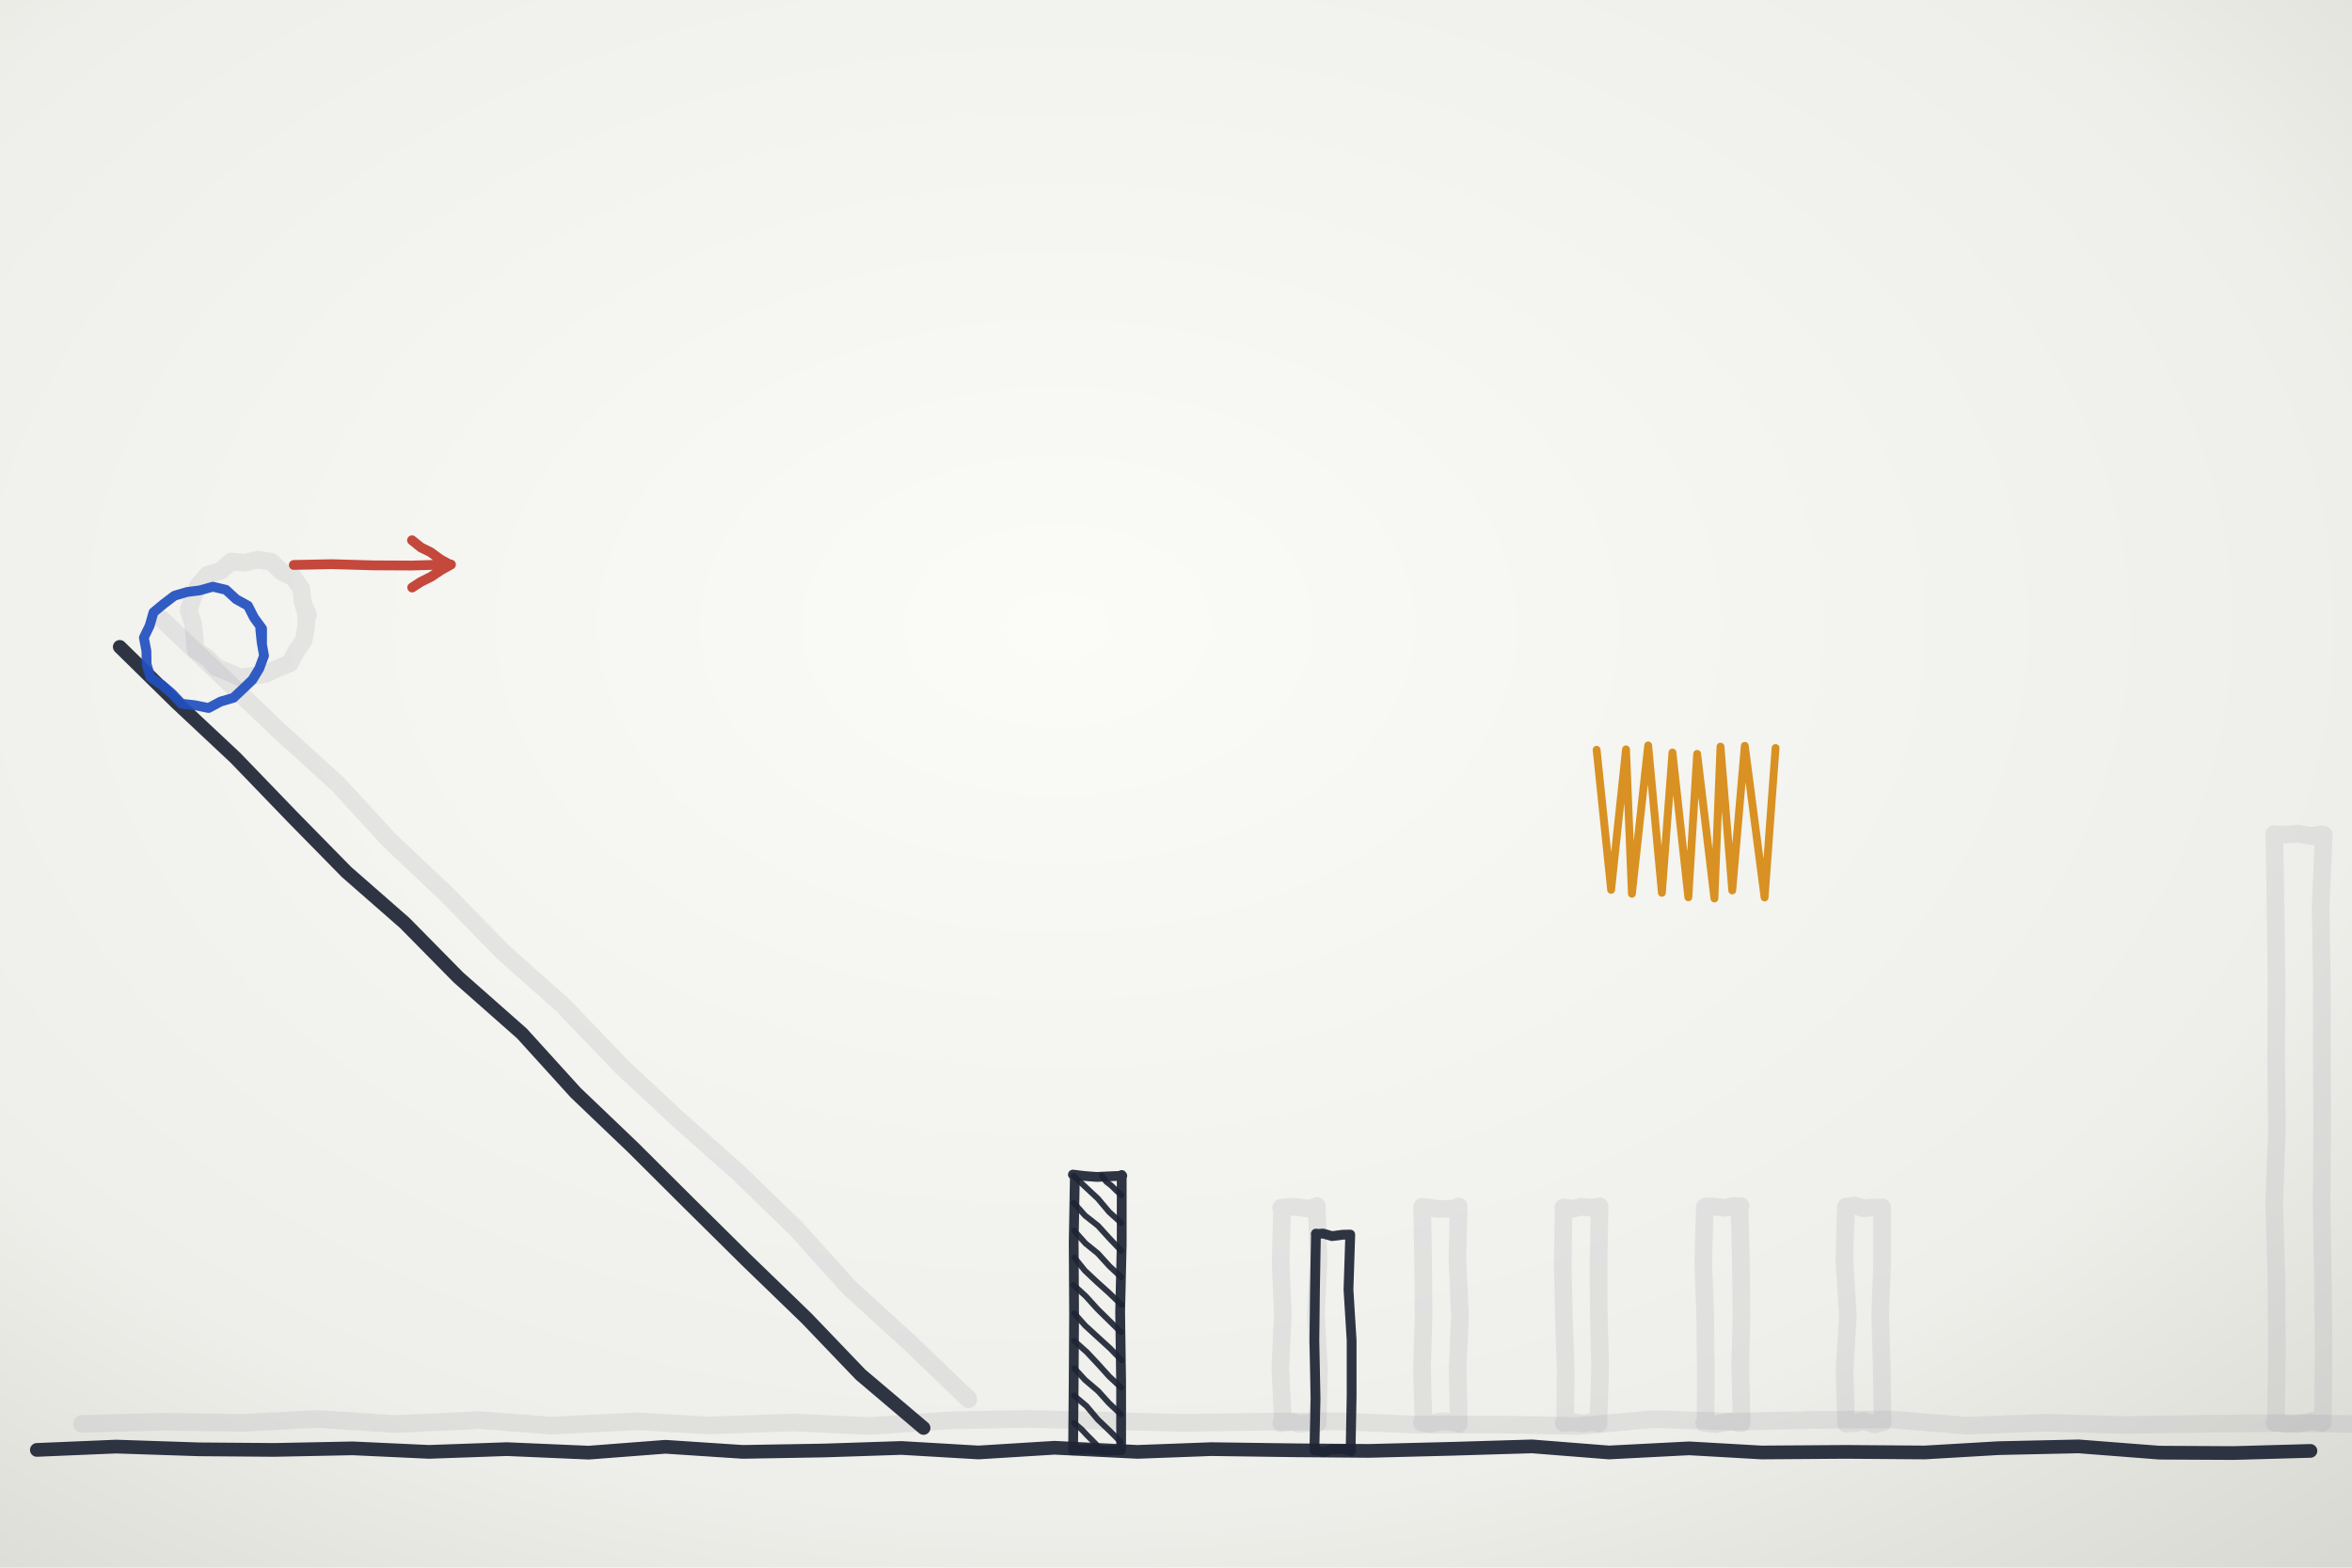
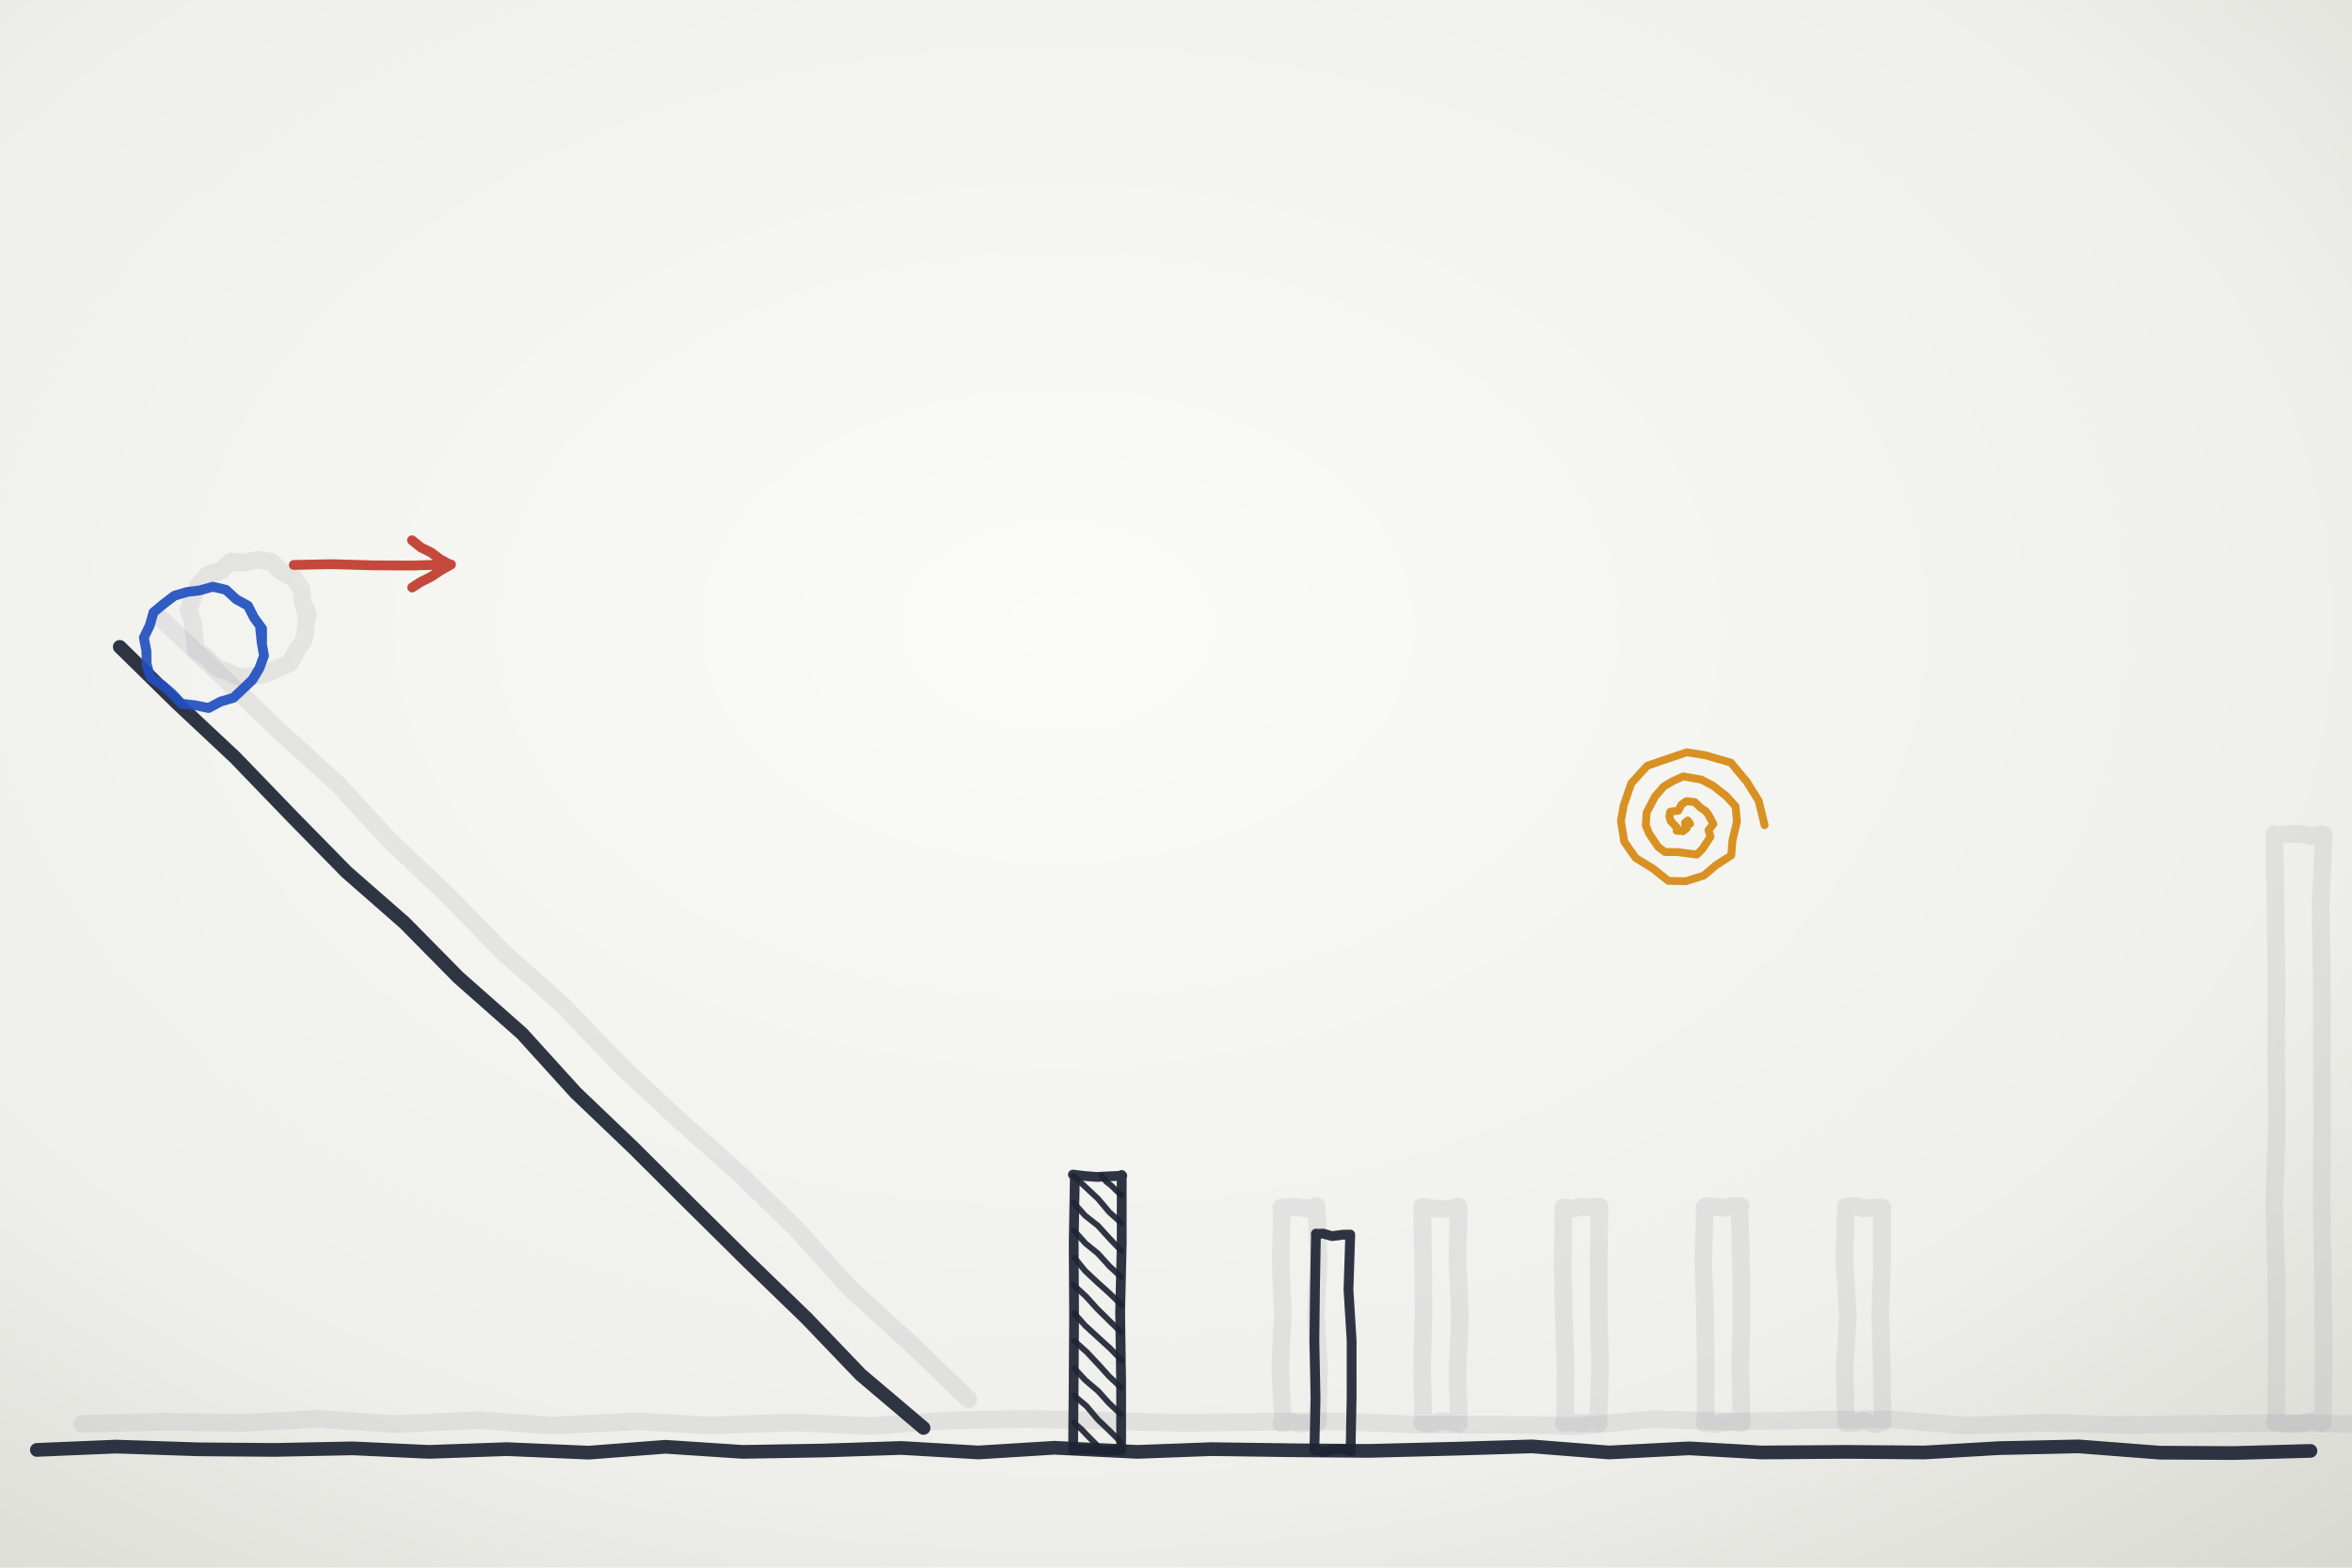
<svg xmlns="http://www.w3.org/2000/svg" viewBox="0 0 1200 800" width="1200" height="800">
  <defs>
    <radialGradient id="board" cx="45%" cy="40%" r="80%">
      <stop offset="0" stop-color="#fbfbf8" />
      <stop offset="0.7" stop-color="#eeeeea" />
      <stop offset="1" stop-color="#d9d9d3" />
    </radialGradient>
  </defs>
  <rect width="1200" height="800" fill="url(#board)" />
  <g transform="translate(23 -14)">
    <path data-ghost="floor" d="M18.8,740.6 L60.5,739.5 L100.7,740.1 L139.1,738.1 L178.3,740.7 L221.8,738.7 L258.3,741.5 L302.0,739.3 L338.7,741.4 L381.8,739.9 L421.0,741.7 L461.9,738.8 L501.1,738.1 L539.2,739.0 L580.4,740.1 L621.8,739.5 L659.6,739.3 L699.8,741.0 L741.4,740.9 L782.0,741.7 L820.7,738.2 L861.8,739.5 L901.9,738.6 L941.0,738.3 L980.2,741.5 L1021.4,740.0 L1060.5,741.2 L1099.0,740.6 L1140.0,740.2 L1180.8,740.7" fill="none" stroke="#8a8f99" stroke-width="9" stroke-linecap="round" stroke-linejoin="round" opacity="0.16" />
  </g>
  <g transform="translate(23 -14)">
    <path data-ghost="ramp" d="M59.6,330.0 L90.6,359.4 L118.6,386.2 L149.1,413.9 L175.7,442.8 L204.7,470.2 L233.8,500.0 L264.3,527.1 L293.8,557.9 L322.7,584.9 L353.7,612.4 L383.3,641.1 L410.4,671.2 L440.5,698.6 L471.1,728.0" fill="none" stroke="#8a8f99" stroke-width="9" stroke-linecap="round" stroke-linejoin="round" opacity="0.16" />
  </g>
  <g transform="translate(23 -14)">
    <path data-ghost="ball" d="M131.6,321.5 L133.3,327.8 L133.1,334.4 L131.9,340.9 L128.1,346.4 L124.9,352.5 L118.5,355.1 L112.6,357.9 L106.2,358.9 L99.5,359.7 L93.4,357.0 L87.3,354.6 L82.8,349.7 L76.8,345.7 L76.2,338.6 L75.5,332.2 L73.2,325.4 L75.5,318.8 L78.3,312.5 L82.9,307.3 L89.7,305.3 L94.9,300.5 L101.8,301.2 L108.6,299.6 L115.5,300.7 L120.6,305.7 L126.8,308.8 L130.8,314.5 L131.4,321.5 L134.2,327.7" fill="none" stroke="#8a8f99" stroke-width="9" stroke-linecap="round" stroke-linejoin="round" opacity="0.16" />
  </g>
  <g transform="translate(23 -14)">
    <path data-ghost="domino-1" d="M630.6,630.3 L635.2,629.8 L639.0,630.0 L643.6,630.7 L648.7,630.1 M648.8,629.4 L649.7,657.1 L648.4,684.9 L649.9,712.5 L649.3,740.2 M648.5,739.4 L644.1,740.2 L639.3,740.6 L636.3,739.5 L630.7,740.3 M631.6,740.2 L630.2,712.2 L631.5,685.0 L630.4,658.4 L631.1,630.5" fill="none" stroke="#8a8f99" stroke-width="9" stroke-linecap="round" stroke-linejoin="round" opacity="0.16" />
  </g>
  <g transform="translate(23 -14)">
    <path data-ghost="domino-2" d="M703.3,629.8 L707.7,630.5 L711.4,631.0 L717.0,630.8 L720.5,630.5 M721.2,629.6 L720.6,656.8 L721.9,685.8 L720.7,711.8 L721.3,740.6 M720.6,740.2 L716.7,739.7 L713.0,739.2 L706.7,740.6 L702.4,739.9 M703.3,740.2 L702.5,712.6 L703.3,685.5 L703.1,658.2 L702.6,629.8" fill="none" stroke="#8a8f99" stroke-width="9" stroke-linecap="round" stroke-linejoin="round" opacity="0.16" />
  </g>
  <g transform="translate(23 -14)">
    <path data-ghost="domino-3" d="M774.6,630.2 L779.6,630.8 L783.7,629.8 L787.9,630.2 L793.1,629.8 M793.1,629.6 L792.6,658.0 L792.7,684.3 L793.4,711.8 L792.5,739.6 M792.7,740.4 L789.3,739.6 L784.8,740.5 L780.1,739.8 L774.8,740.2 M775.6,740.2 L775.8,712.7 L774.9,685.6 L774.3,658.4 L774.8,630.2" fill="none" stroke="#8a8f99" stroke-width="9" stroke-linecap="round" stroke-linejoin="round" opacity="0.16" />
  </g>
  <g transform="translate(23 -14)">
    <path data-ghost="domino-4" d="M847.3,629.7 L851.2,629.7 L856.8,630.4 L861.3,629.4 L865.1,629.4 M864.5,629.5 L865.2,657.4 L865.5,685.6 L864.9,711.9 L865.6,740.2 M864.9,740.4 L860.7,739.3 L856.1,740.0 L852.4,740.8 L846.5,740.1 M847.2,739.6 L847.3,711.8 L847.0,685.6 L846.0,658.1 L846.8,630.1" fill="none" stroke="#8a8f99" stroke-width="9" stroke-linecap="round" stroke-linejoin="round" opacity="0.16" />
  </g>
  <g transform="translate(23 -14)">
    <path data-ghost="domino-5" d="M919.3,629.7 L923.5,629.2 L927.7,630.6 L932.1,630.2 L936.8,630.4 M937.3,630.2 L937.3,658.1 L936.3,684.8 L937.1,711.7 L937.5,739.4 M937.6,739.8 L933.5,740.9 L927.6,739.0 L923.3,740.4 L918.9,739.6 M918.9,740.5 L918.1,713.2 L919.8,685.5 L918.0,656.7 L918.8,629.8" fill="none" stroke="#8a8f99" stroke-width="9" stroke-linecap="round" stroke-linejoin="round" opacity="0.16" />
  </g>
  <g transform="translate(23 -14)">
    <path data-ghost="wall" d="M1137.5,439.8 L1144.5,439.8 L1149.3,439.4 L1156.6,440.7 L1161.4,439.7 M1162.6,440.0 L1161.0,476.6 L1161.6,514.9 L1161.6,553.0 L1161.8,589.9 L1161.5,628.0 L1162.1,665.2 L1162.5,703.1 L1162.1,739.8 M1161.4,740.1 L1156.8,739.1 L1149.0,740.7 L1144.0,740.7 L1137.5,740.0 M1138.2,740.1 L1138.7,702.8 L1138.4,664.0 L1137.3,628.1 L1138.7,590.3 L1138.3,552.6 L1138.5,514.1 L1138.0,477.4 L1137.4,439.6" fill="none" stroke="#8a8f99" stroke-width="9" stroke-linecap="round" stroke-linejoin="round" opacity="0.16" />
  </g>
  <path data-item="floor" d="M18.8,739.9 L59.2,738.2 L101.4,739.6 L140.1,739.9 L179.9,739.1 L218.9,740.9 L258.6,739.5 L300.4,741.3 L339.5,738.3 L378.9,740.9 L420.4,740.2 L459.9,738.9 L499.2,741.2 L538.0,738.8 L580.3,740.9 L618.1,739.5 L661.5,740.1 L698.4,740.4 L741.8,739.3 L781.6,738.1 L820.9,741.2 L861.8,739.1 L898.7,741.2 L941.8,740.9 L982.0,741.2 L1019.7,739.0 L1060.5,738.1 L1101.8,741.3 L1139.4,741.5 L1178.8,740.4" fill="none" stroke="#1d2433" stroke-width="7" stroke-linecap="round" stroke-linejoin="round" opacity="0.92" />
  <path data-item="ramp" d="M61.1,330.1 L90.0,358.5 L120.0,386.6 L149.6,417.3 L176.8,445.0 L206.5,471.0 L233.9,498.8 L266.3,527.4 L293.7,557.6 L323.1,585.7 L351.3,613.8 L380.8,643.0 L411.6,672.8 L439.1,701.5 L471.2,728.7" fill="none" stroke="#1d2433" stroke-width="7" stroke-linecap="round" stroke-linejoin="round" opacity="0.92" />
  <path data-item="ball" d="M132.8,321.1 L133.5,327.8 L134.7,334.6 L132.3,341.1 L128.8,346.9 L124.0,351.5 L119.1,356.1 L112.6,358.0 L106.4,361.3 L99.5,359.9 L92.6,359.1 L87.7,353.9 L82.8,349.7 L76.8,345.7 L74.8,339.0 L74.7,332.2 L73.4,325.4 L76.4,319.2 L78.3,312.5 L83.6,308.1 L89.0,304.0 L95.4,302.1 L101.8,301.3 L108.6,299.4 L115.3,301.0 L120.5,305.8 L126.5,309.1 L129.6,315.2 L133.7,320.8 L133.7,327.7" fill="none" stroke="#1f4fbf" stroke-width="5" stroke-linecap="round" stroke-linejoin="round" opacity="0.92" />
  <path data-item="wall" d="M547.4,599.4 L553.1,600.1 L559.6,600.6 L565.6,600.3 L572.6,600.0 M572.3,599.6 L572.3,635.0 L571.5,669.5 L572.0,705.2 L572.0,739.8 M572.0,740.0 L565.2,740.3 L560.6,740.0 L554.1,739.4 L548.3,739.8 M547.5,740.1 L547.8,704.4 L548.0,670.8 L547.8,634.3 L548.4,600.4" fill="none" stroke="#1d2433" stroke-width="5" stroke-linecap="round" stroke-linejoin="round" opacity="0.92" />
  <path data-item="domino-1" d="M671.3,629.7 L675.1,629.5 L679.6,630.8 L684.9,630.1 L688.9,630.0 M688.9,630.3 L688.0,658.1 L689.6,684.0 L689.6,712.5 L689.1,739.4 M689.4,740.6 L685.3,739.5 L679.3,739.7 L675.5,741.0 L671.3,740.0 M670.6,740.1 L671.2,713.5 L670.6,684.2 L670.9,658.4 L671.4,629.5" fill="none" stroke="#1d2433" stroke-width="5" stroke-linecap="round" stroke-linejoin="round" opacity="0.92" />
  <path data-hatch="wall" d="M548.0,726.1 L551.9,729.5 L554.9,732.7 L558.9,736.7 L561.8,740.0 M547.9,712.1 L554.3,717.5 L560.1,724.4 L566.3,730.3 L571.8,735.8 M548.1,698.2 L553.6,704.2 L560.3,709.9 L565.8,716.0 L571.8,721.7 M548.0,684.2 L554.5,690.0 L560.5,696.4 L565.9,702.4 L572.0,708.1 M548.1,670.2 L553.6,676.4 L559.5,681.8 L566.5,688.2 L572.3,694.2 M547.7,655.7 L554.0,661.5 L560.0,668.1 L566.0,674.0 L571.9,679.8 M548.2,641.8 L553.5,648.4 L559.9,654.4 L565.9,659.8 L572.2,665.9 M548.0,628.0 L553.8,634.5 L560.1,639.6 L566.0,646.1 L572.1,651.8 M547.8,613.8 L553.6,620.3 L560.2,625.5 L566.0,631.9 L572.1,638.3 M547.8,600.1 L554.4,606.3 L560.1,611.6 L565.9,618.5 L572.1,624.1 M562.1,599.9 L564.4,603.0 L567.1,605.1 L569.5,607.5 L572.1,609.9" fill="none" stroke="#1d2433" stroke-width="3" stroke-linecap="round" stroke-linejoin="round" opacity="0.92" />
  <path data-arrow="ball" d="M149.9,288.3 L169.2,287.9 L190.3,288.5 L210.1,288.6 L229.8,288.0 M210.3,299.8 L214.6,297.0 L220.0,294.3 L224.9,291.0 L230.1,288.1 M210.2,275.7 L214.8,279.4 L219.7,281.8 L224.6,285.4 L229.7,288.2" fill="none" stroke="#c0392b" stroke-width="5" stroke-linecap="round" stroke-linejoin="round" opacity="0.92" />
-   <path data-mark="mark-1" d="M814.6,382.6 L822.0,454.1 L829.6,382.4 L832.6,456.1 L840.9,380.4 L847.9,455.6 L853.3,384.0 L861.4,457.9 L865.9,384.7 L874.7,458.5 L877.8,381.0 L883.8,454.4 L890.2,380.6 L900.3,458.0 L905.9,381.7" fill="none" stroke="#d68910" stroke-width="4" stroke-linecap="round" stroke-linejoin="round" opacity="0.92" />
+   <path data-mark="mark-1" d="M859.7,419.8 L861.1,418.7 L862.3,420.4 L859.8,421.1 L860.9,421.2 L860.6,422.6 L858.6,424.2 L858.4,424.1 L855.4,423.9 L855.8,422.6 L852.4,419.0 L851.7,416.5 L852.2,414.2 L856.3,413.7 L857.8,410.7 L860.4,408.8 L864.7,409.3 L867.3,411.9 L870.3,414.0 L871.5,415.5 L874.2,420.5 L871.7,423.6 L872.7,427.0 L868.6,433.2 L865.7,436.1 L860.3,435.4 L855.7,434.8 L849.5,434.8 L846.0,432.2 L841.4,425.4 L839.7,421.2 L840.1,414.7 L844.4,406.5 L848.8,401.4 L853.3,398.7 L858.8,396.2 L867.9,397.8 L873.9,400.9 L880.8,406.3 L885.5,411.5 L886.2,419.3 L883.9,428.9 L883.3,436.5 L875.4,441.6 L869.3,446.8 L860.0,449.7 L851.2,449.5 L843.4,443.3 L834.5,437.8 L828.7,429.5 L827.0,418.9 L828.4,411.0 L832.3,399.7 L840.4,390.8 L850.2,387.4 L860.6,383.9 L870.0,385.4 L883.1,389.2 L891.2,398.9 L897.3,408.7 L900.3,421.1" fill="none" stroke="#d68910" stroke-width="4" stroke-linecap="round" stroke-linejoin="round" opacity="0.92" />
</svg>
